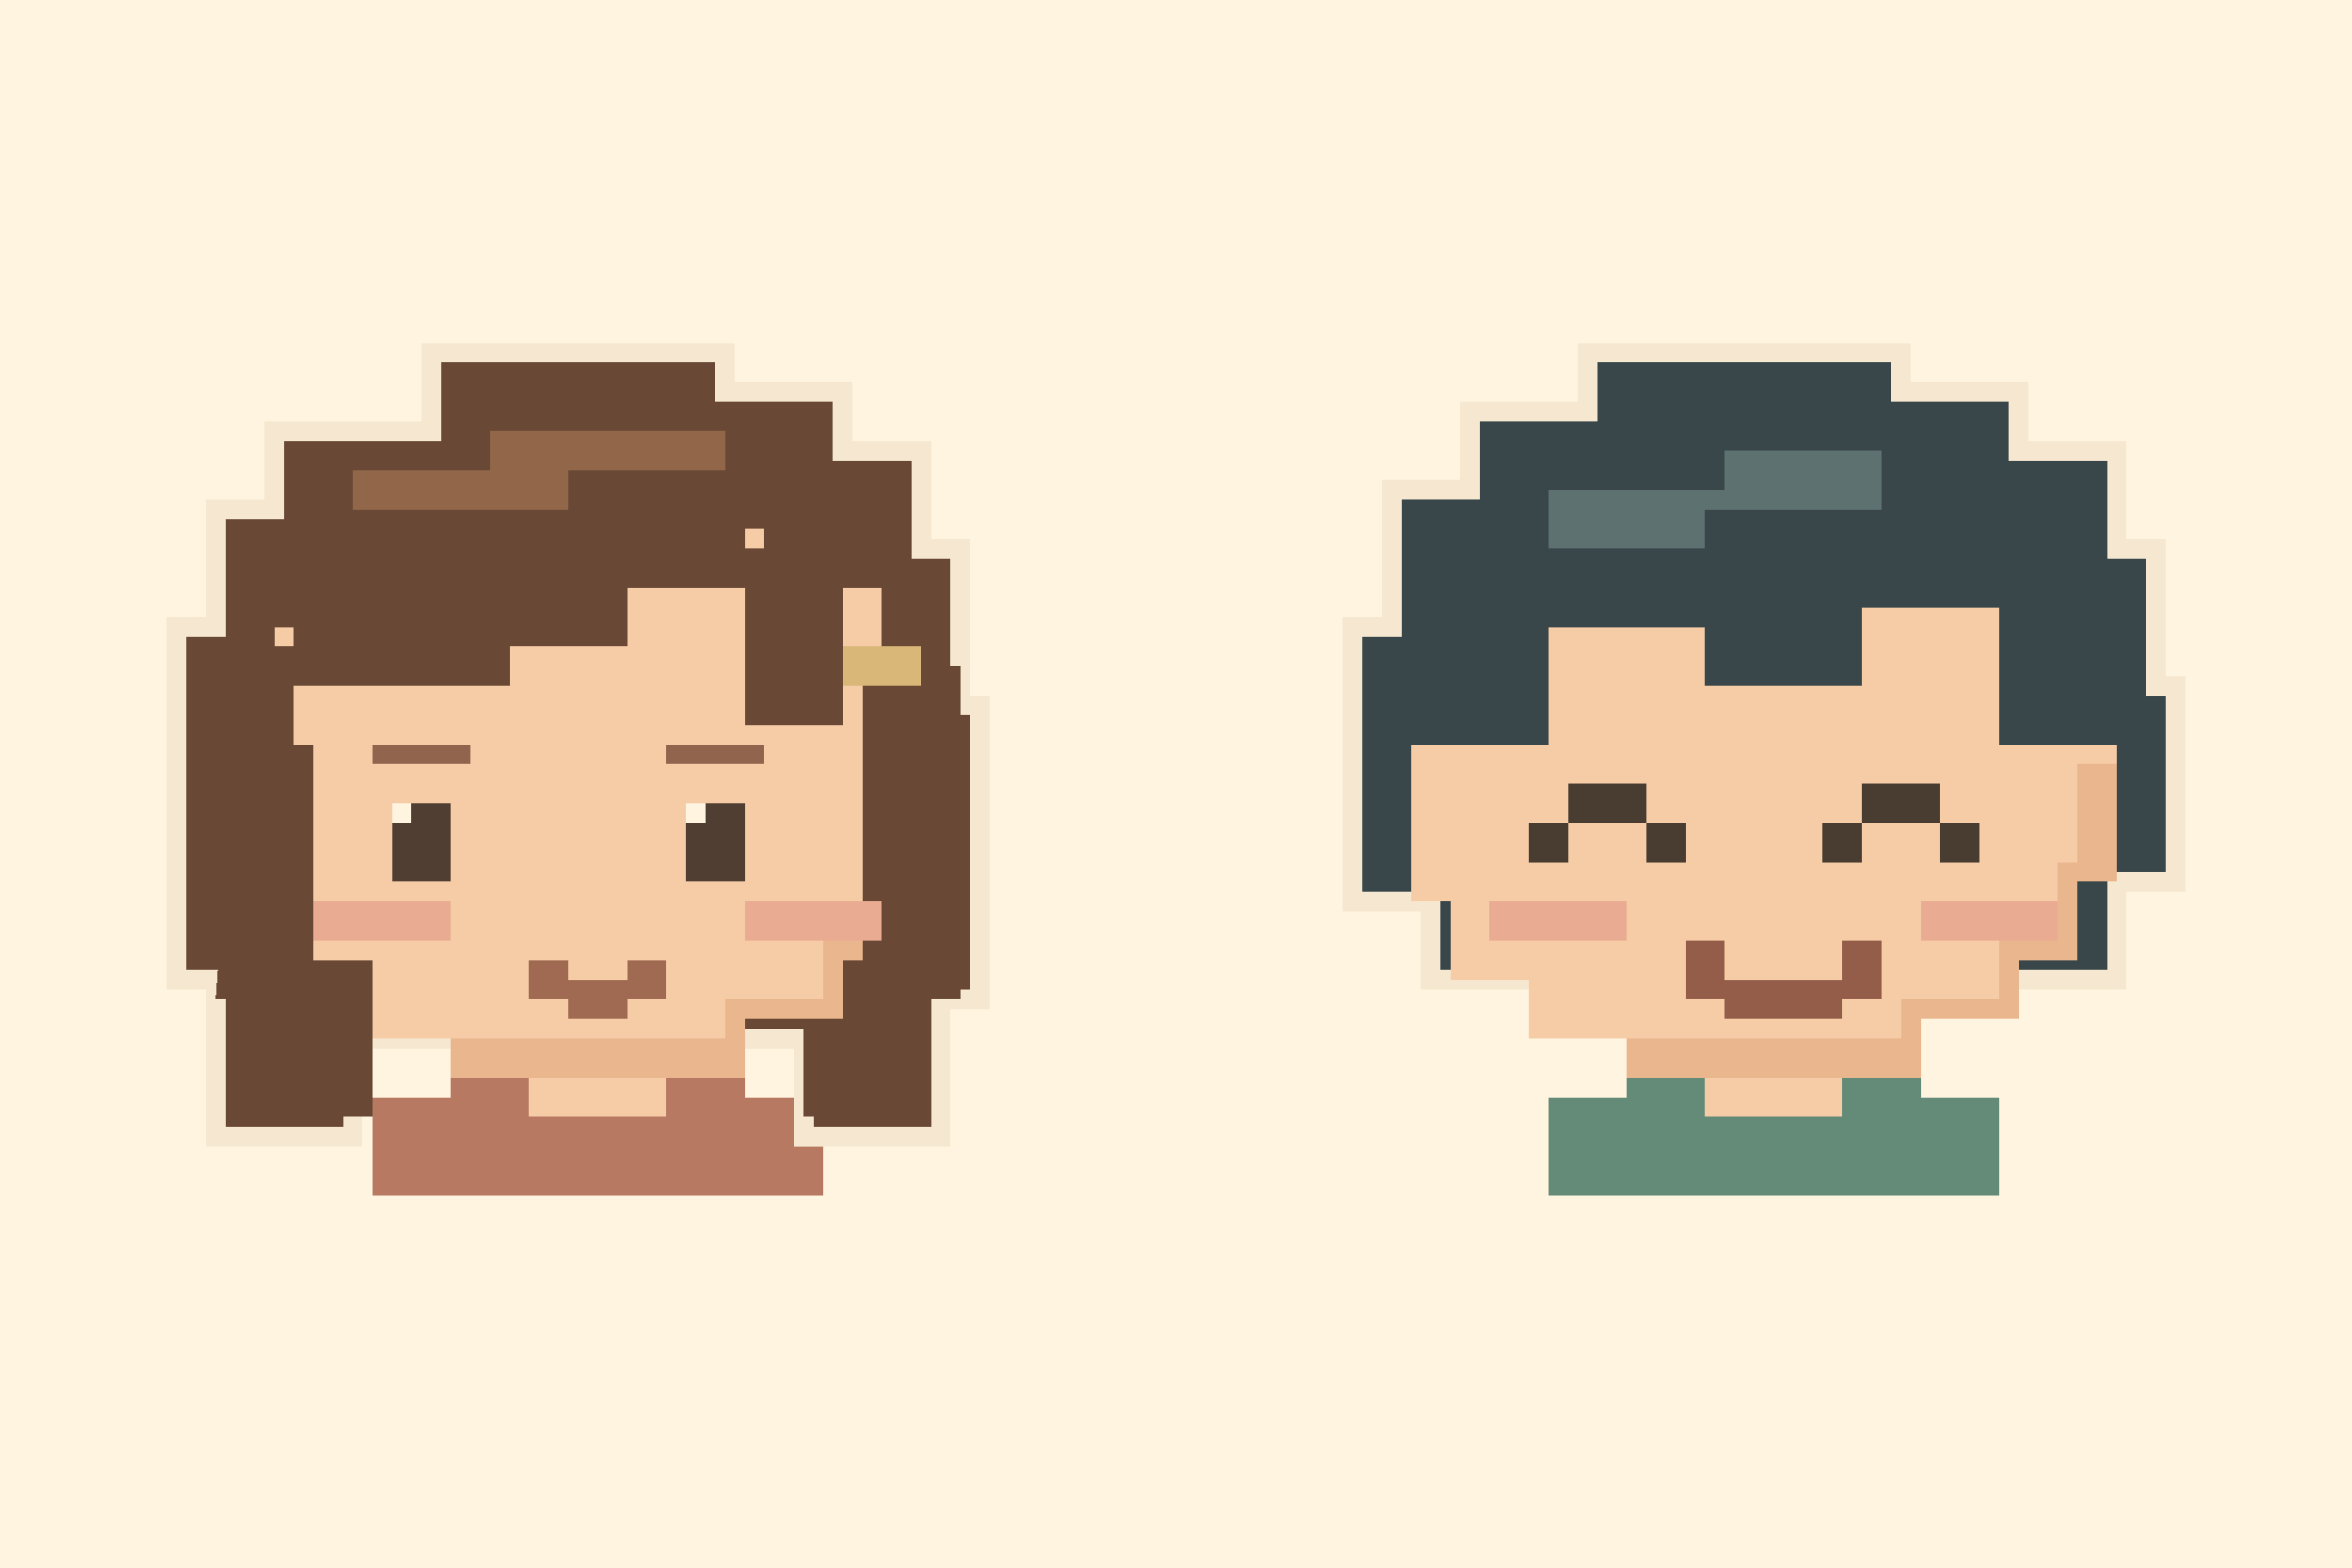
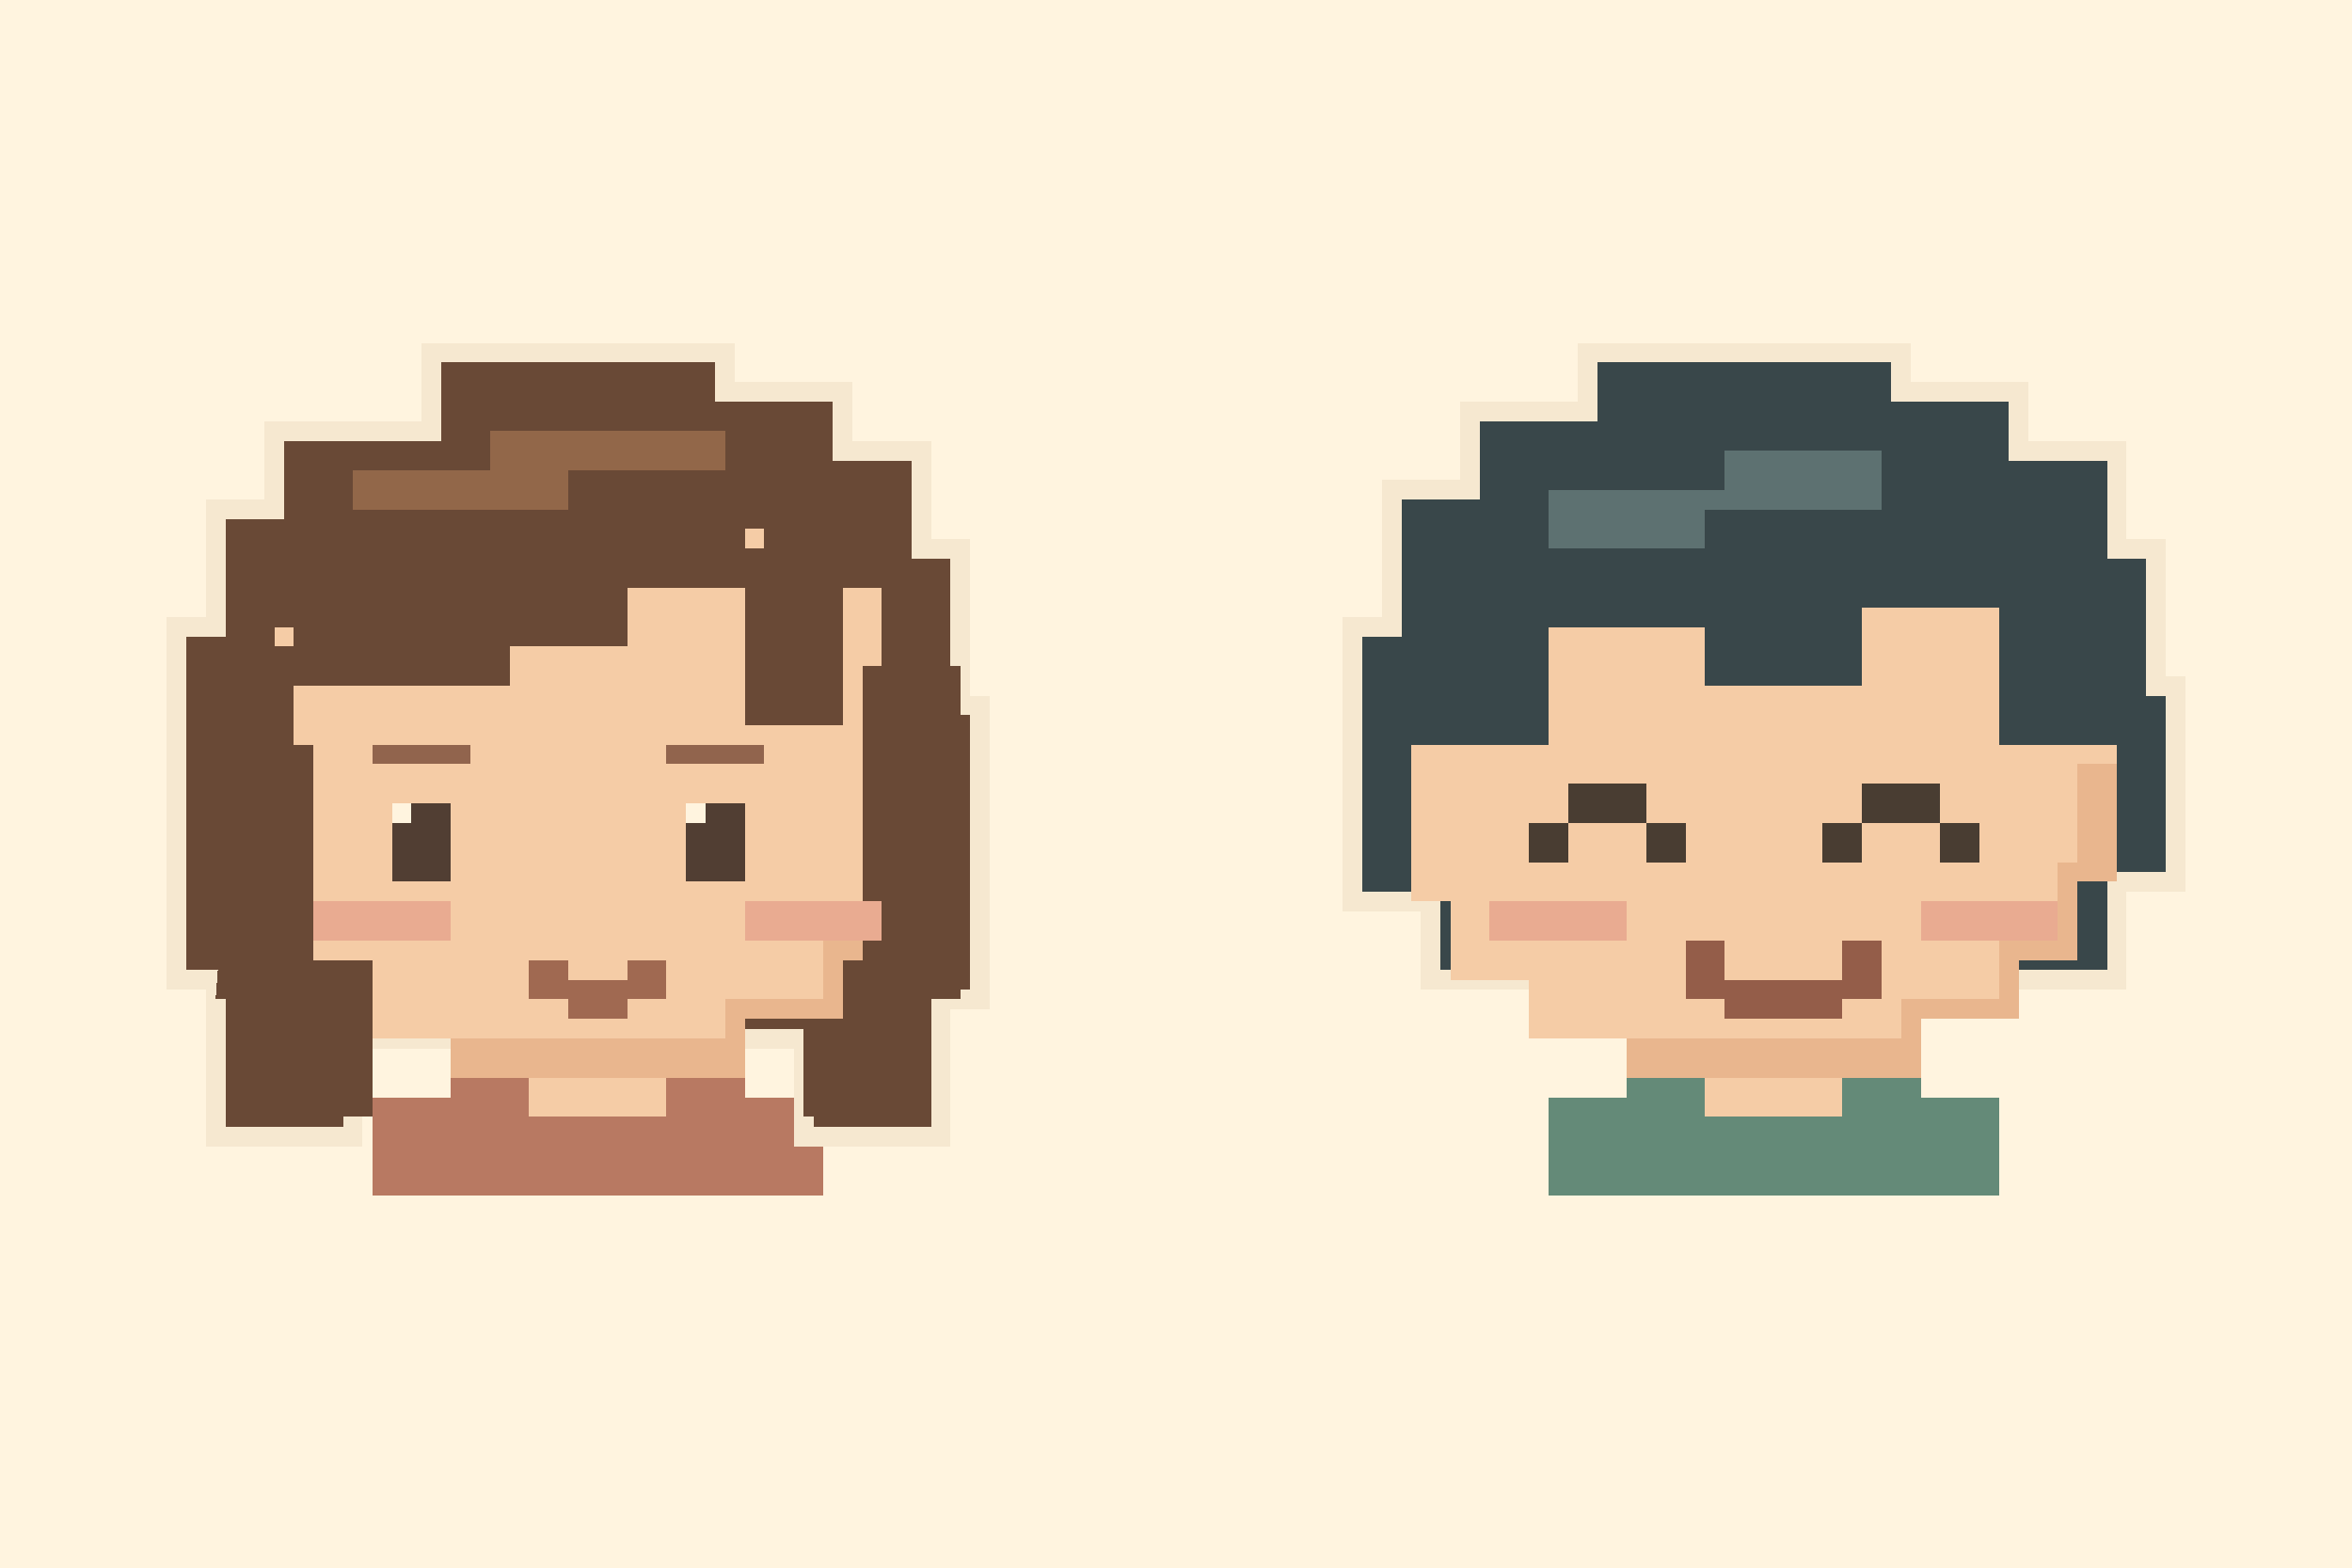
<svg xmlns="http://www.w3.org/2000/svg" width="480" height="320" viewBox="0 0 480 320" shape-rendering="crispEdges">
  <path fill="#fff4df" d="M0 0h480v320H0z" />
  <g transform="translate(24 60) scale(4)">
    <g transform="translate(0 0)">
      <g data-part="body">
        <path d="M17 39h15v2h4v5H13v-5h4Z" fill="#b87962" />
        <path d="M21 40h7v2h-7Z" fill="#f5cca6" />
      </g>
      <g data-part="head">
        <g fill="#694936" stroke="#f6e8d0" stroke-width="1" stroke-linejoin="miter">
          <path d="M16 3h15v2h6v3h4v5h2v8h1v15h-2v7h-7v-5H12v5H5v-8H3V17h2V11h3V7h8Z" />
        </g>
        <path data-part="face" d="M14 12h19v3h6v6h3v9h-2v4h-3v3h-5v3H17v-2h-5v-3H8v-4H6v-8h2v-6h6Z" fill="#f5cca6" />
        <path d="M40 24h2v6h-2v4h-3v3h-5v3H17v-2h14v-2h5v-3h3v-4h1Z" fill="#e9b68e" />
        <path d="M9 13h5V9h18v4h5v9h-5v-7h-6v3h-6v2H9v9H6V18h3Z" fill="#694936" />
        <path d="M12 9h7V7h12v2h-8v2H12Z" fill="#926749" />
        <path d="M6 23h4v11h3v8H7v-6H5Z" fill="#694936" />
        <path d="M38 19h5v17h-2v6h-6v-5h3Z" fill="#694936" />
-         <path d="M37 18h4v2h-4Z" fill="#d8b778" />
        <g transform="translate(0 0)">
          <path d="M10 31h7v2h-7Zm22 0h7v2h-7Z" fill="#e9ab91" />
          <g data-part="expression" data-expression="gentle-focus">
            <path d="M13 23h5v1h-5Zm15 0h5v1h-5Z" fill="#91644d" />
            <path d="M14 26h3v4h-3Zm15 0h3v4h-3Z" fill="#513e33" />
            <path d="M14 26h1v1h-1Zm15 0h1v1h-1Z" fill="#fff4df" />
            <path d="M21 34h2v1h3v-1h2v2h-2v1h-3v-1h-2Z" fill="#a06951" />
          </g>
        </g>
      </g>
    </g>
  </g>
  <g transform="translate(264 60) scale(4)">
    <g transform="translate(0 0)">
      <g data-part="body">
        <path d="M17 39h15v2h4v5H13v-5h4Z" fill="#648a78" />
        <path d="M21 40h7v2h-7Z" fill="#f5cca6" />
      </g>
      <g data-part="head">
        <g fill="#39474a" stroke="#f6e8d0" stroke-width="1" stroke-linejoin="miter">
          <path d="M15 3h16v2h6v3h5v5h2v7h1v10h-3v5H7v-4H3V17h2V10h4V6h6Z" />
        </g>
        <path data-part="face" d="M14 12h19v3h6v6h3v9h-2v4h-3v3h-5v3H17v-2h-5v-3H8v-4H6v-8h2v-6h6Z" fill="#f5cca6" />
        <path d="M40 24h2v6h-2v4h-3v3h-5v3H17v-2h14v-2h5v-3h3v-4h1Z" fill="#e9b68e" />
        <path d="M7 14h5V9h10V6h9v4h7v5h4v8h-6v-7h-7v4h-8v-3h-8v6H7Z" fill="#39474a" />
        <path d="M13 10h9V8h8v3h-9v2h-8Z" fill="#5d7171" />
        <g transform="translate(0 0)">
          <path d="M10 31h7v2h-7Zm22 0h7v2h-7Z" fill="#e9ab91" />
          <g data-part="expression" data-expression="relaxed-smile">
            <path d="M12 27h2v-2h4v2h2v2h-2v-2h-4v2h-2Zm15 0h2v-2h4v2h2v2h-2v-2h-4v2h-2Z" fill="#493d32" />
            <path d="M20 33h2v2h6v-2h2v3h-2v1h-6v-1h-2Z" fill="#945d49" />
          </g>
        </g>
      </g>
    </g>
  </g>
</svg>
